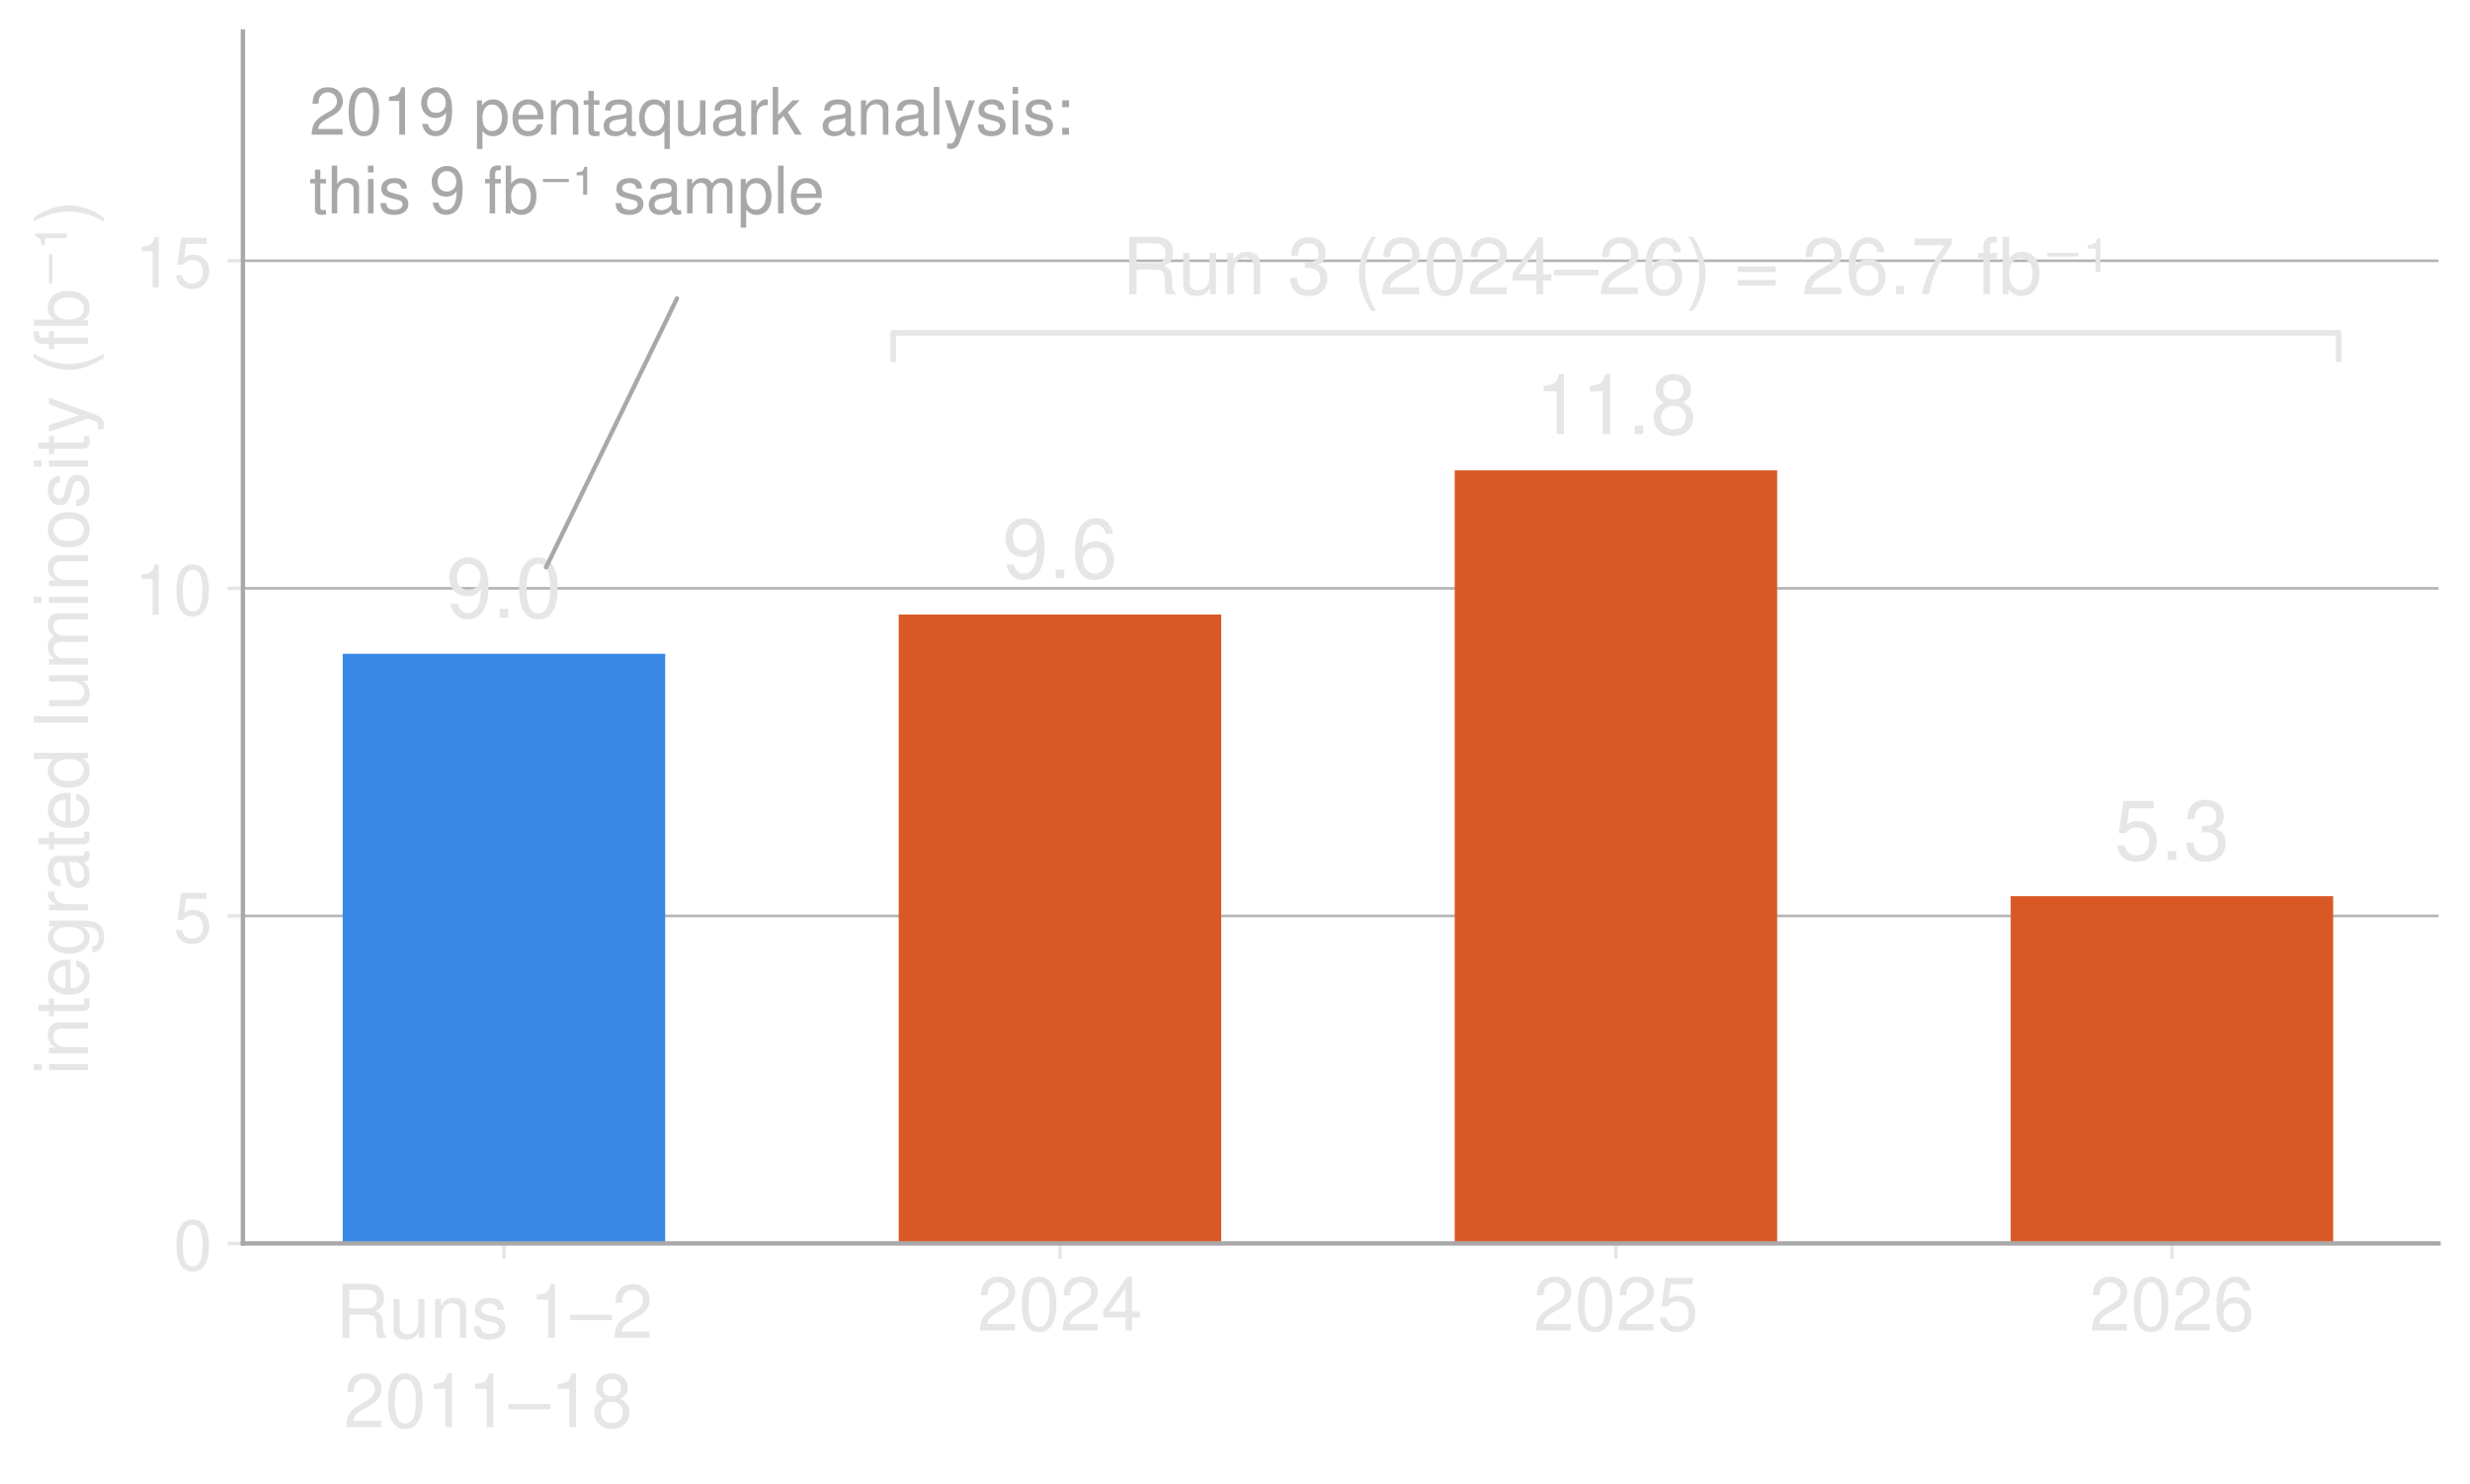
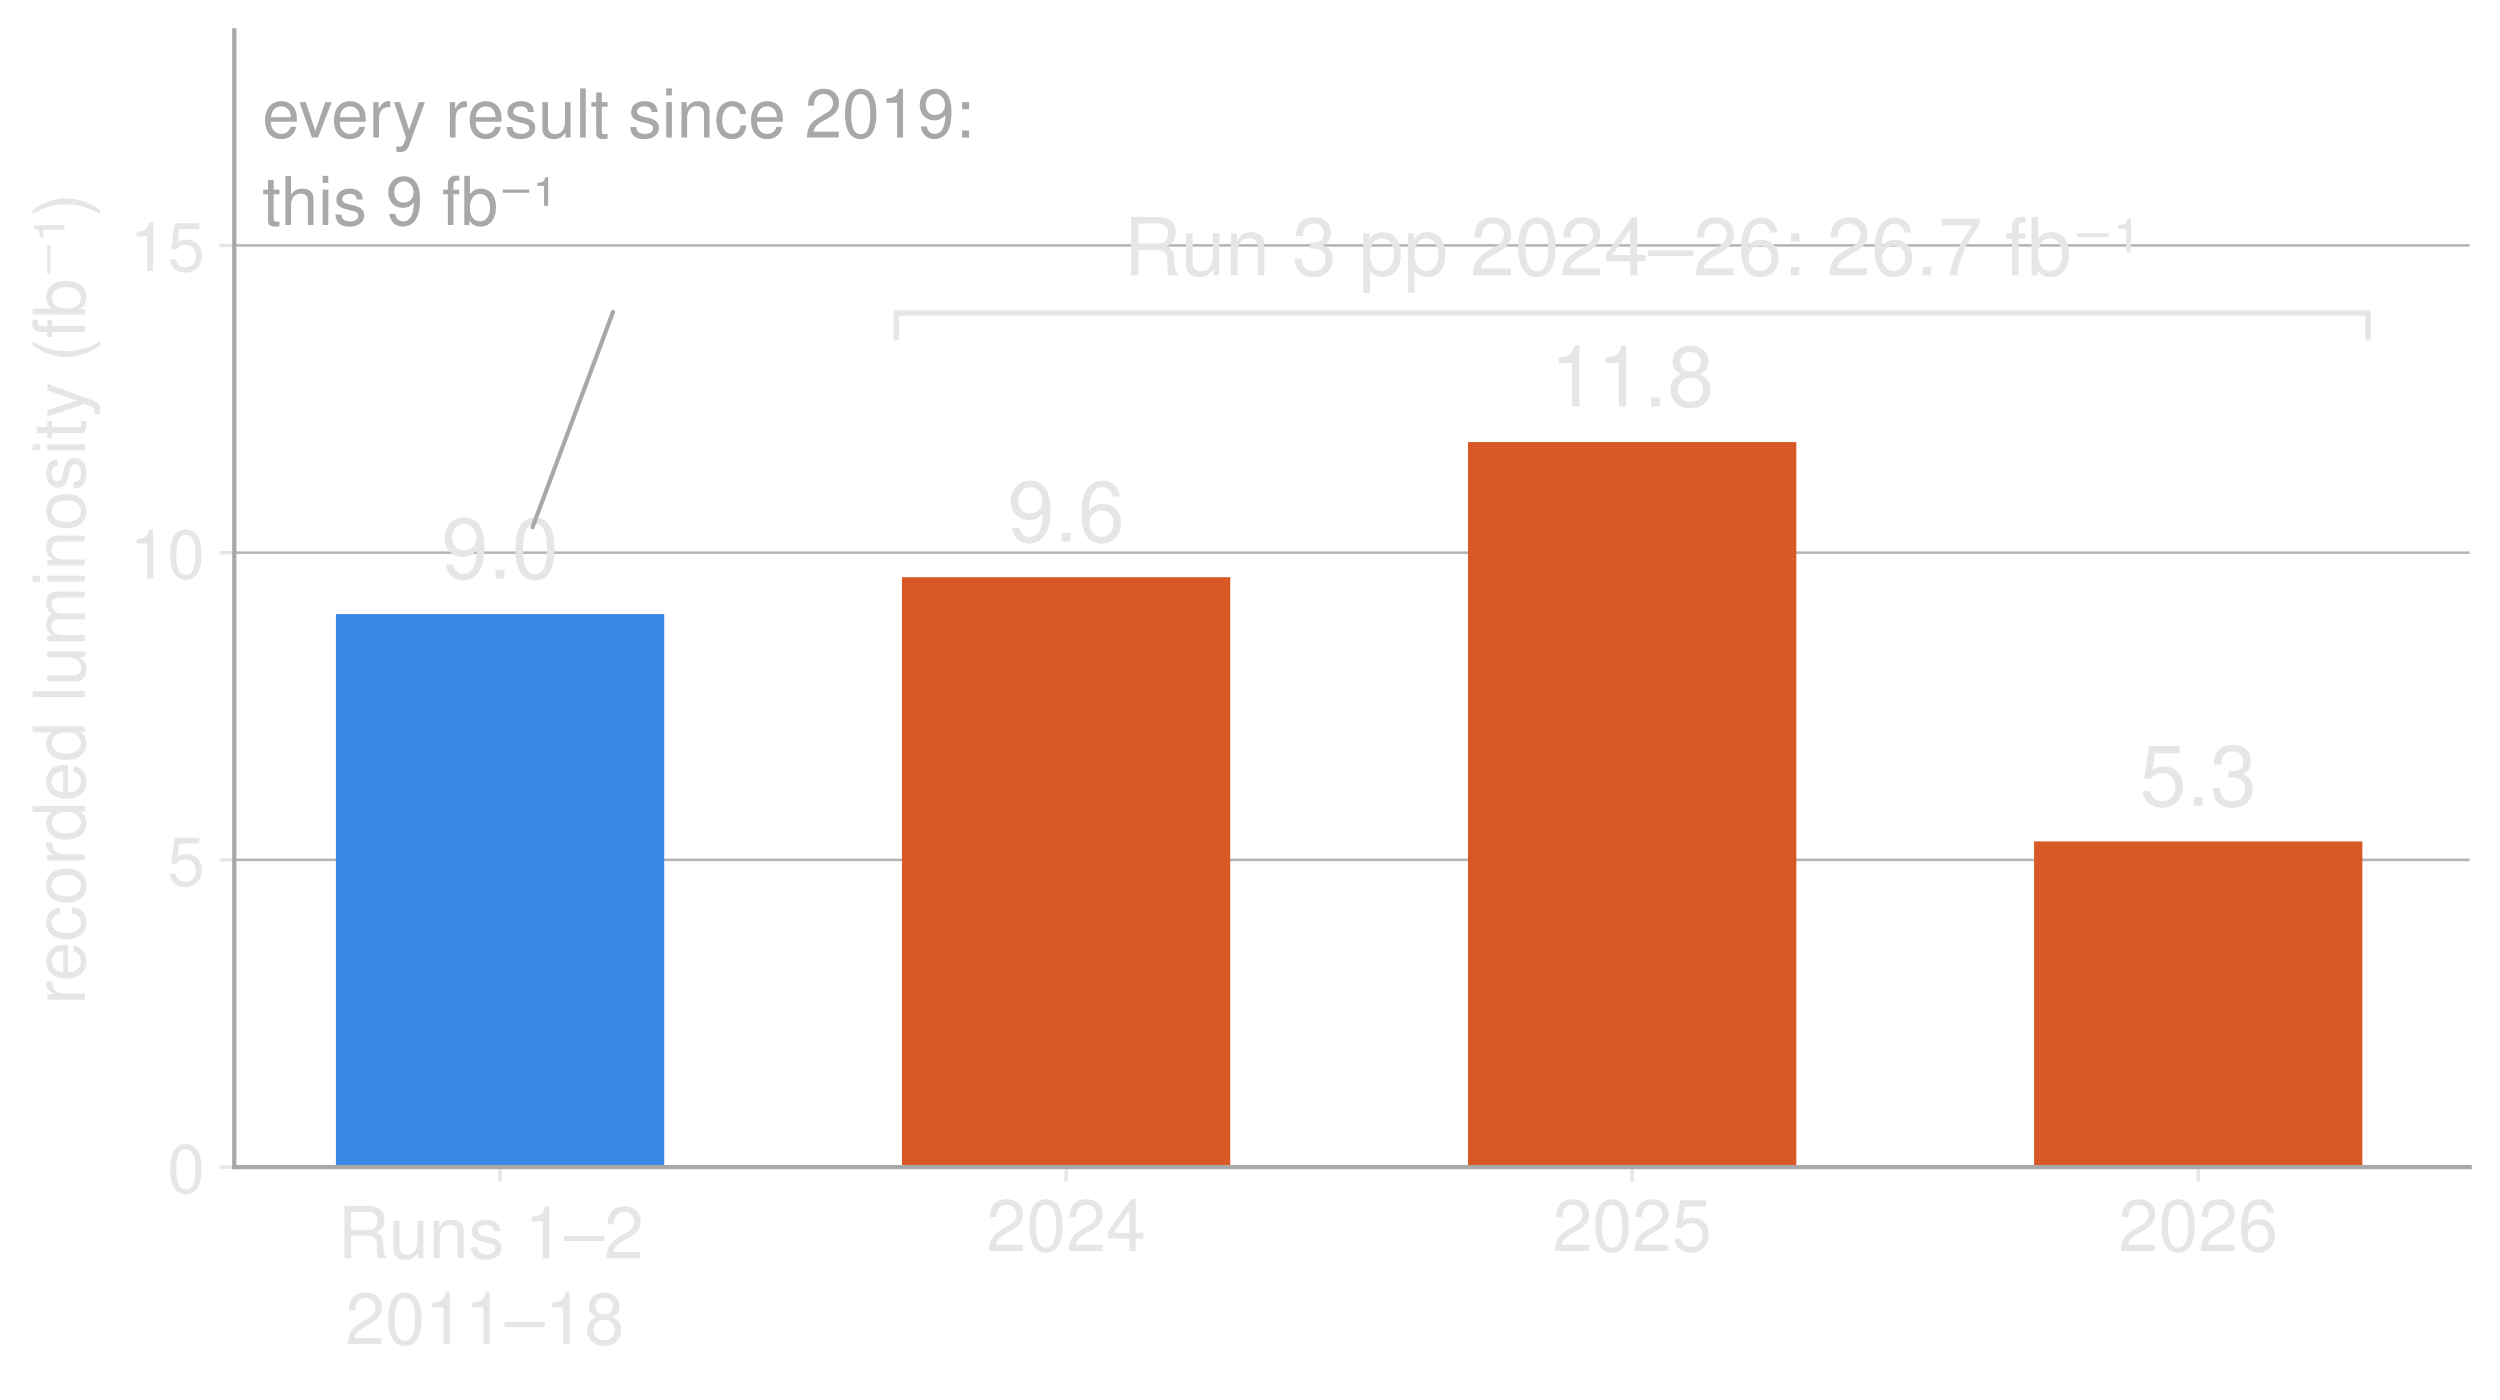
- <svg xmlns="http://www.w3.org/2000/svg" xmlns:xlink="http://www.w3.org/1999/xlink" width="564.961pt" height="339.407pt" viewBox="0 0 564.961 339.407" version="1.1">
+ <svg xmlns="http://www.w3.org/2000/svg" xmlns:xlink="http://www.w3.org/1999/xlink" width="592.861pt" height="331.775pt" viewBox="0 0 592.861 331.775" version="1.1">
  <defs>
    <style type="text/css">*{stroke-linejoin: round; stroke-linecap: butt}</style>
  </defs>
  <g id="figure_1">
    <g id="patch_1">
-       <path d="M 0 339.407  L 564.961 339.407  L 564.961 0  L 0 0  L 0 339.407  z " style="fill: none" />
+       <path d="M 0 331.775  L 592.861 331.775  L 592.861 0  L 0 0  L 0 331.775  z " style="fill: none" />
    </g>
    <g id="axes_1">
      <g id="patch_2">
-         <path d="M 55.561 284.4  L 557.761 284.4  L 557.761 7.2  L 55.561 7.2  L 55.561 284.4  z " style="fill: none" />
+         <path d="M 55.561 276.768  L 585.661 276.768  L 585.661 7.2  L 55.561 7.2  L 55.561 276.768  z " style="fill: none" />
      </g>
      <g id="matplotlib.axis_1">
        <g id="xtick_1">
          <g id="line2d_1">
            <defs>
              <path id="m667692e9c4" d="M 0 0  L 0 3.5  " style="stroke: #e6e6e6; stroke-width: 0.8" />
            </defs>
            <g>
-               <use xlink:href="#m667692e9c4" x="115.268" y="284.4" style="fill: #e6e6e6; stroke: #e6e6e6; stroke-width: 0.8" />
+               <use xlink:href="#m667692e9c4" x="118.585" y="276.768" style="fill: #e6e6e6; stroke: #e6e6e6; stroke-width: 0.8" />
            </g>
          </g>
          <g id="text_1">
-             <text style="font-size: 17px; font-family: 'Helvetica Neue', 'Helvetica', 'Arial', 'DejaVu Sans', sans-serif; fill: #e6e6e6" transform="translate(76.77394 306.0177)">Runs 1–2</text>
-             <text style="font-size: 17px; font-family: 'Helvetica Neue', 'Helvetica', 'Arial', 'DejaVu Sans', sans-serif; fill: #e6e6e6" transform="translate(78.56957 326.421)">2011–18</text>
+             <text style="font-size: 17px; font-family: 'Helvetica Neue', 'Helvetica', 'Arial', 'DejaVu Sans', sans-serif; fill: #e6e6e6" transform="translate(80.091 298.3857)">Runs 1–2</text>
+             <text style="font-size: 17px; font-family: 'Helvetica Neue', 'Helvetica', 'Arial', 'DejaVu Sans', sans-serif; fill: #e6e6e6" transform="translate(81.88662 318.789)">2011–18</text>
          </g>
        </g>
        <g id="xtick_2">
          <g id="line2d_2">
            <g>
-               <use xlink:href="#m667692e9c4" x="242.44" y="284.4" style="fill: #e6e6e6; stroke: #e6e6e6; stroke-width: 0.8" />
+               <use xlink:href="#m667692e9c4" x="252.822" y="276.768" style="fill: #e6e6e6; stroke: #e6e6e6; stroke-width: 0.8" />
            </g>
          </g>
          <g id="text_2">
-             <text style="font-size: 17px; font-family: 'Helvetica Neue', 'Helvetica', 'Arial', 'DejaVu Sans', sans-serif; text-anchor: middle; fill: #e6e6e6" x="242.44" y="304.316" transform="rotate(-0 242.4398 304.316)">2024</text>
+             <text style="font-size: 17px; font-family: 'Helvetica Neue', 'Helvetica', 'Arial', 'DejaVu Sans', sans-serif; text-anchor: middle; fill: #e6e6e6" x="252.822" y="296.684" transform="rotate(-0 252.8219 296.684)">2024</text>
          </g>
        </g>
        <g id="xtick_3">
          <g id="line2d_3">
            <g>
-               <use xlink:href="#m667692e9c4" x="369.611" y="284.4" style="fill: #e6e6e6; stroke: #e6e6e6; stroke-width: 0.8" />
+               <use xlink:href="#m667692e9c4" x="387.058" y="276.768" style="fill: #e6e6e6; stroke: #e6e6e6; stroke-width: 0.8" />
            </g>
          </g>
          <g id="text_3">
-             <text style="font-size: 17px; font-family: 'Helvetica Neue', 'Helvetica', 'Arial', 'DejaVu Sans', sans-serif; text-anchor: middle; fill: #e6e6e6" x="369.611" y="304.316" transform="rotate(-0 369.6112 304.316)">2025</text>
+             <text style="font-size: 17px; font-family: 'Helvetica Neue', 'Helvetica', 'Arial', 'DejaVu Sans', sans-serif; text-anchor: middle; fill: #e6e6e6" x="387.058" y="296.684" transform="rotate(-0 387.0584 296.684)">2025</text>
          </g>
        </g>
        <g id="xtick_4">
          <g id="line2d_4">
            <g>
-               <use xlink:href="#m667692e9c4" x="496.783" y="284.4" style="fill: #e6e6e6; stroke: #e6e6e6; stroke-width: 0.8" />
+               <use xlink:href="#m667692e9c4" x="521.295" y="276.768" style="fill: #e6e6e6; stroke: #e6e6e6; stroke-width: 0.8" />
            </g>
          </g>
          <g id="text_4">
-             <text style="font-size: 17px; font-family: 'Helvetica Neue', 'Helvetica', 'Arial', 'DejaVu Sans', sans-serif; text-anchor: middle; fill: #e6e6e6" x="496.783" y="304.316" transform="rotate(-0 496.7826 304.316)">2026</text>
+             <text style="font-size: 17px; font-family: 'Helvetica Neue', 'Helvetica', 'Arial', 'DejaVu Sans', sans-serif; text-anchor: middle; fill: #e6e6e6" x="521.295" y="296.684" transform="rotate(-0 521.2949 296.684)">2026</text>
          </g>
        </g>
      </g>
      <g id="matplotlib.axis_2">
        <g id="ytick_1">
          <g id="line2d_5">
-             <path d="M 55.561 284.4  L 557.761 284.4  " clip-path="url(#p9c768e465a)" style="fill: none; stroke: #6b6b6b; stroke-opacity: 0.5; stroke-width: 0.6; stroke-linecap: square" />
+             <path d="M 55.561 276.768  L 585.661 276.768  " clip-path="url(#p7d9250a891)" style="fill: none; stroke: #6b6b6b; stroke-opacity: 0.5; stroke-width: 0.6; stroke-linecap: square" />
          </g>
          <g id="line2d_6">
            <defs>
              <path id="m61c6cef285" d="M 0 0  L -3.5 0  " style="stroke: #e6e6e6; stroke-width: 0.8" />
            </defs>
            <g>
-               <use xlink:href="#m61c6cef285" x="55.561" y="284.4" style="fill: #e6e6e6; stroke: #e6e6e6; stroke-width: 0.8" />
+               <use xlink:href="#m61c6cef285" x="55.561" y="276.768" style="fill: #e6e6e6; stroke: #e6e6e6; stroke-width: 0.8" />
            </g>
          </g>
          <g id="text_5">
-             <text style="font-size: 16px; font-family: 'Helvetica Neue', 'Helvetica', 'Arial', 'DejaVu Sans', sans-serif; text-anchor: end; fill: #e6e6e6" x="48.561" y="290.478" transform="rotate(-0 48.56133 290.4781)">0</text>
+             <text style="font-size: 16px; font-family: 'Helvetica Neue', 'Helvetica', 'Arial', 'DejaVu Sans', sans-serif; text-anchor: end; fill: #e6e6e6" x="48.561" y="282.846" transform="rotate(-0 48.56133 282.8461)">0</text>
          </g>
        </g>
        <g id="ytick_2">
          <g id="line2d_7">
-             <path d="M 55.561 209.481  L 557.761 209.481  " clip-path="url(#p9c768e465a)" style="fill: none; stroke: #6b6b6b; stroke-opacity: 0.5; stroke-width: 0.6; stroke-linecap: square" />
+             <path d="M 55.561 203.912  L 585.661 203.912  " clip-path="url(#p7d9250a891)" style="fill: none; stroke: #6b6b6b; stroke-opacity: 0.5; stroke-width: 0.6; stroke-linecap: square" />
          </g>
          <g id="line2d_8">
            <g>
-               <use xlink:href="#m61c6cef285" x="55.561" y="209.481" style="fill: #e6e6e6; stroke: #e6e6e6; stroke-width: 0.8" />
+               <use xlink:href="#m61c6cef285" x="55.561" y="203.912" style="fill: #e6e6e6; stroke: #e6e6e6; stroke-width: 0.8" />
            </g>
          </g>
          <g id="text_6">
-             <text style="font-size: 16px; font-family: 'Helvetica Neue', 'Helvetica', 'Arial', 'DejaVu Sans', sans-serif; text-anchor: end; fill: #e6e6e6" x="48.561" y="215.559" transform="rotate(-0 48.56133 215.5592)">5</text>
+             <text style="font-size: 16px; font-family: 'Helvetica Neue', 'Helvetica', 'Arial', 'DejaVu Sans', sans-serif; text-anchor: end; fill: #e6e6e6" x="48.561" y="209.99" transform="rotate(-0 48.56133 209.9899)">5</text>
          </g>
        </g>
        <g id="ytick_3">
          <g id="line2d_9">
-             <path d="M 55.561 134.562  L 557.761 134.562  " clip-path="url(#p9c768e465a)" style="fill: none; stroke: #6b6b6b; stroke-opacity: 0.5; stroke-width: 0.6; stroke-linecap: square" />
+             <path d="M 55.561 131.056  L 585.661 131.056  " clip-path="url(#p7d9250a891)" style="fill: none; stroke: #6b6b6b; stroke-opacity: 0.5; stroke-width: 0.6; stroke-linecap: square" />
          </g>
          <g id="line2d_10">
            <g>
-               <use xlink:href="#m61c6cef285" x="55.561" y="134.562" style="fill: #e6e6e6; stroke: #e6e6e6; stroke-width: 0.8" />
+               <use xlink:href="#m61c6cef285" x="55.561" y="131.056" style="fill: #e6e6e6; stroke: #e6e6e6; stroke-width: 0.8" />
            </g>
          </g>
          <g id="text_7">
-             <text style="font-size: 16px; font-family: 'Helvetica Neue', 'Helvetica', 'Arial', 'DejaVu Sans', sans-serif; text-anchor: end; fill: #e6e6e6" x="48.561" y="140.64" transform="rotate(-0 48.56133 140.6403)">10</text>
+             <text style="font-size: 16px; font-family: 'Helvetica Neue', 'Helvetica', 'Arial', 'DejaVu Sans', sans-serif; text-anchor: end; fill: #e6e6e6" x="48.561" y="137.134" transform="rotate(-0 48.56133 137.1337)">10</text>
          </g>
        </g>
        <g id="ytick_4">
          <g id="line2d_11">
-             <path d="M 55.561 59.643  L 557.761 59.643  " clip-path="url(#p9c768e465a)" style="fill: none; stroke: #6b6b6b; stroke-opacity: 0.5; stroke-width: 0.6; stroke-linecap: square" />
+             <path d="M 55.561 58.199  L 585.661 58.199  " clip-path="url(#p7d9250a891)" style="fill: none; stroke: #6b6b6b; stroke-opacity: 0.5; stroke-width: 0.6; stroke-linecap: square" />
          </g>
          <g id="line2d_12">
            <g>
-               <use xlink:href="#m61c6cef285" x="55.561" y="59.643" style="fill: #e6e6e6; stroke: #e6e6e6; stroke-width: 0.8" />
+               <use xlink:href="#m61c6cef285" x="55.561" y="58.199" style="fill: #e6e6e6; stroke: #e6e6e6; stroke-width: 0.8" />
            </g>
          </g>
          <g id="text_8">
-             <text style="font-size: 16px; font-family: 'Helvetica Neue', 'Helvetica', 'Arial', 'DejaVu Sans', sans-serif; text-anchor: end; fill: #e6e6e6" x="48.561" y="65.721" transform="rotate(-0 48.56133 65.72137)">15</text>
+             <text style="font-size: 16px; font-family: 'Helvetica Neue', 'Helvetica', 'Arial', 'DejaVu Sans', sans-serif; text-anchor: end; fill: #e6e6e6" x="48.561" y="64.277" transform="rotate(-0 48.56133 64.27748)">15</text>
          </g>
        </g>
        <g id="text_9">
-           <text style="font-size: 17px; font-family: 'Helvetica Neue', 'Helvetica', 'Arial', 'DejaVu Sans', sans-serif; text-anchor: middle; fill: #e6e6e6" x="20.117" y="145.8" transform="rotate(-90 20.11734 145.8)">integrated luminosity (fb⁻¹)</text>
+           <text style="font-size: 17px; font-family: 'Helvetica Neue', 'Helvetica', 'Arial', 'DejaVu Sans', sans-serif; text-anchor: middle; fill: #e6e6e6" x="20.117" y="141.984" transform="rotate(-90 20.11734 141.984)">recorded luminosity (fb⁻¹)</text>
        </g>
      </g>
      <g id="patch_3">
-         <path d="M 78.389 284.4  L 152.148 284.4  L 152.148 149.546  L 78.389 149.546  z " clip-path="url(#p9c768e465a)" style="fill: #3987e5" />
+         <path d="M 79.657 276.768  L 157.514 276.768  L 157.514 145.627  L 79.657 145.627  z " clip-path="url(#p7d9250a891)" style="fill: #3987e5" />
      </g>
      <g id="patch_4">
-         <path d="M 205.56 284.4  L 279.319 284.4  L 279.319 140.556  L 205.56 140.556  z " clip-path="url(#p9c768e465a)" style="fill: #d95926" />
+         <path d="M 213.893 276.768  L 291.75 276.768  L 291.75 136.884  L 213.893 136.884  z " clip-path="url(#p7d9250a891)" style="fill: #d95926" />
      </g>
      <g id="patch_5">
-         <path d="M 332.731 284.4  L 406.491 284.4  L 406.491 107.591  L 332.731 107.591  z " clip-path="url(#p9c768e465a)" style="fill: #d95926" />
+         <path d="M 348.13 276.768  L 425.987 276.768  L 425.987 104.827  L 348.13 104.827  z " clip-path="url(#p7d9250a891)" style="fill: #d95926" />
      </g>
      <g id="patch_6">
-         <path d="M 459.903 284.4  L 533.662 284.4  L 533.662 204.986  L 459.903 204.986  z " clip-path="url(#p9c768e465a)" style="fill: #d95926" />
+         <path d="M 482.366 276.768  L 560.224 276.768  L 560.224 199.54  L 482.366 199.54  z " clip-path="url(#p7d9250a891)" style="fill: #d95926" />
      </g>
      <g id="line2d_13">
-         <path d="M 204.288 82.119  L 204.288 76.125  L 534.934 76.125  L 534.934 82.119  " clip-path="url(#p9c768e465a)" style="fill: none; stroke: #e6e6e6; stroke-width: 1.3; stroke-linecap: square" />
+         <path d="M 212.551 80.056  L 212.551 74.228  L 561.566 74.228  L 561.566 80.056  " clip-path="url(#p7d9250a891)" style="fill: none; stroke: #e6e6e6; stroke-width: 1.3; stroke-linecap: square" />
      </g>
      <g id="patch_7">
-         <path d="M 55.561 284.4  L 55.561 7.2  " style="fill: none; stroke: #a8a8a8; stroke-linejoin: miter; stroke-linecap: square" />
+         <path d="M 55.561 276.768  L 55.561 7.2  " style="fill: none; stroke: #a8a8a8; stroke-linejoin: miter; stroke-linecap: square" />
      </g>
      <g id="patch_8">
-         <path d="M 55.561 284.4  L 557.761 284.4  " style="fill: none; stroke: #a8a8a8; stroke-linejoin: miter; stroke-linecap: square" />
+         <path d="M 55.561 276.768  L 585.661 276.768  " style="fill: none; stroke: #a8a8a8; stroke-linejoin: miter; stroke-linecap: square" />
      </g>
      <g id="text_10">
-         <text style="font-size: 19px; font-family: 'Helvetica Neue', 'Helvetica', 'Arial', 'DejaVu Sans', sans-serif; text-anchor: middle; fill: #e6e6e6" x="115.268" y="141.236" transform="rotate(-0 115.2683 141.2355)">9.0</text>
+         <text style="font-size: 20px; font-family: 'Helvetica Neue', 'Helvetica', 'Arial', 'DejaVu Sans', sans-serif; text-anchor: middle; fill: #e6e6e6" x="118.585" y="137.179" transform="rotate(-0 118.5854 137.1793)">9.0</text>
      </g>
      <g id="text_11">
-         <text style="font-size: 19px; font-family: 'Helvetica Neue', 'Helvetica', 'Arial', 'DejaVu Sans', sans-serif; text-anchor: middle; fill: #e6e6e6" x="242.44" y="132.245" transform="rotate(-0 242.4398 132.2453)">9.6</text>
+         <text style="font-size: 20px; font-family: 'Helvetica Neue', 'Helvetica', 'Arial', 'DejaVu Sans', sans-serif; text-anchor: middle; fill: #e6e6e6" x="252.822" y="128.437" transform="rotate(-0 252.8219 128.4366)">9.6</text>
      </g>
      <g id="text_12">
-         <text style="font-size: 19px; font-family: 'Helvetica Neue', 'Helvetica', 'Arial', 'DejaVu Sans', sans-serif; text-anchor: middle; fill: #e6e6e6" x="369.611" y="99.281" transform="rotate(-0 369.6112 99.28095)">11.8</text>
+         <text style="font-size: 20px; font-family: 'Helvetica Neue', 'Helvetica', 'Arial', 'DejaVu Sans', sans-serif; text-anchor: middle; fill: #e6e6e6" x="387.058" y="96.38" transform="rotate(-0 387.0584 96.37983)">11.8</text>
      </g>
      <g id="text_13">
-         <text style="font-size: 19px; font-family: 'Helvetica Neue', 'Helvetica', 'Arial', 'DejaVu Sans', sans-serif; text-anchor: middle; fill: #e6e6e6" x="496.783" y="196.676" transform="rotate(-0 496.7826 196.6755)">5.3</text>
+         <text style="font-size: 20px; font-family: 'Helvetica Neue', 'Helvetica', 'Arial', 'DejaVu Sans', sans-serif; text-anchor: middle; fill: #e6e6e6" x="521.295" y="191.093" transform="rotate(-0 521.2949 191.0929)">5.3</text>
      </g>
      <g id="text_14">
-         <text style="font-size: 18px; font-family: 'Helvetica Neue', 'Helvetica', 'Arial', 'DejaVu Sans', sans-serif; text-anchor: middle; fill: #e6e6e6" x="369.611" y="67.306" transform="rotate(-0 369.6112 67.30605)">Run 3 (2024–26) = 26.7 fb⁻¹</text>
+         <text style="font-size: 19px; font-family: 'Helvetica Neue', 'Helvetica', 'Arial', 'DejaVu Sans', sans-serif; text-anchor: middle; fill: #e6e6e6" x="387.058" y="65.292" transform="rotate(-0 387.0584 65.29189)">Run 3 pp 2024–26: 26.7 fb⁻¹</text>
      </g>
      <g id="patch_9">
-         <path d="M 154.844 68.255  Q 139.871 99.011 124.898 129.766  " style="fill: none; stroke: #a8a8a8; stroke-linecap: round" />
+         <path d="M 145.373 73.988  Q 135.832 99.503 126.291 125.019  " style="fill: none; stroke: #a8a8a8; stroke-linecap: round" />
      </g>
      <g id="text_15">
-         <text style="font-size: 15px; font-family: 'Helvetica Neue', 'Helvetica', 'Arial', 'DejaVu Sans', sans-serif; fill: #a8a8a8" transform="translate(70.75831 30.80825)">2019 pentaquark analysis:</text>
-         <text style="font-size: 15px; font-family: 'Helvetica Neue', 'Helvetica', 'Arial', 'DejaVu Sans', sans-serif; fill: #a8a8a8" transform="translate(70.75831 48.80825)">this 9 fb⁻¹ sample</text>
+         <text style="font-size: 16px; font-family: 'Helvetica Neue', 'Helvetica', 'Arial', 'DejaVu Sans', sans-serif; fill: #a8a8a8" transform="translate(62.20604 32.61461)">every result since 2019:</text>
+         <text style="font-size: 16px; font-family: 'Helvetica Neue', 'Helvetica', 'Arial', 'DejaVu Sans', sans-serif; fill: #a8a8a8" transform="translate(62.20604 53.36461)">this 9 fb⁻¹</text>
      </g>
    </g>
  </g>
  <defs>
-     <clipPath id="p9c768e465a">
-       <rect x="55.561" y="7.2" width="502.2" height="277.2" />
+     <clipPath id="p7d9250a891">
+       <rect x="55.561" y="7.2" width="530.1" height="269.568" />
    </clipPath>
  </defs>
</svg>
